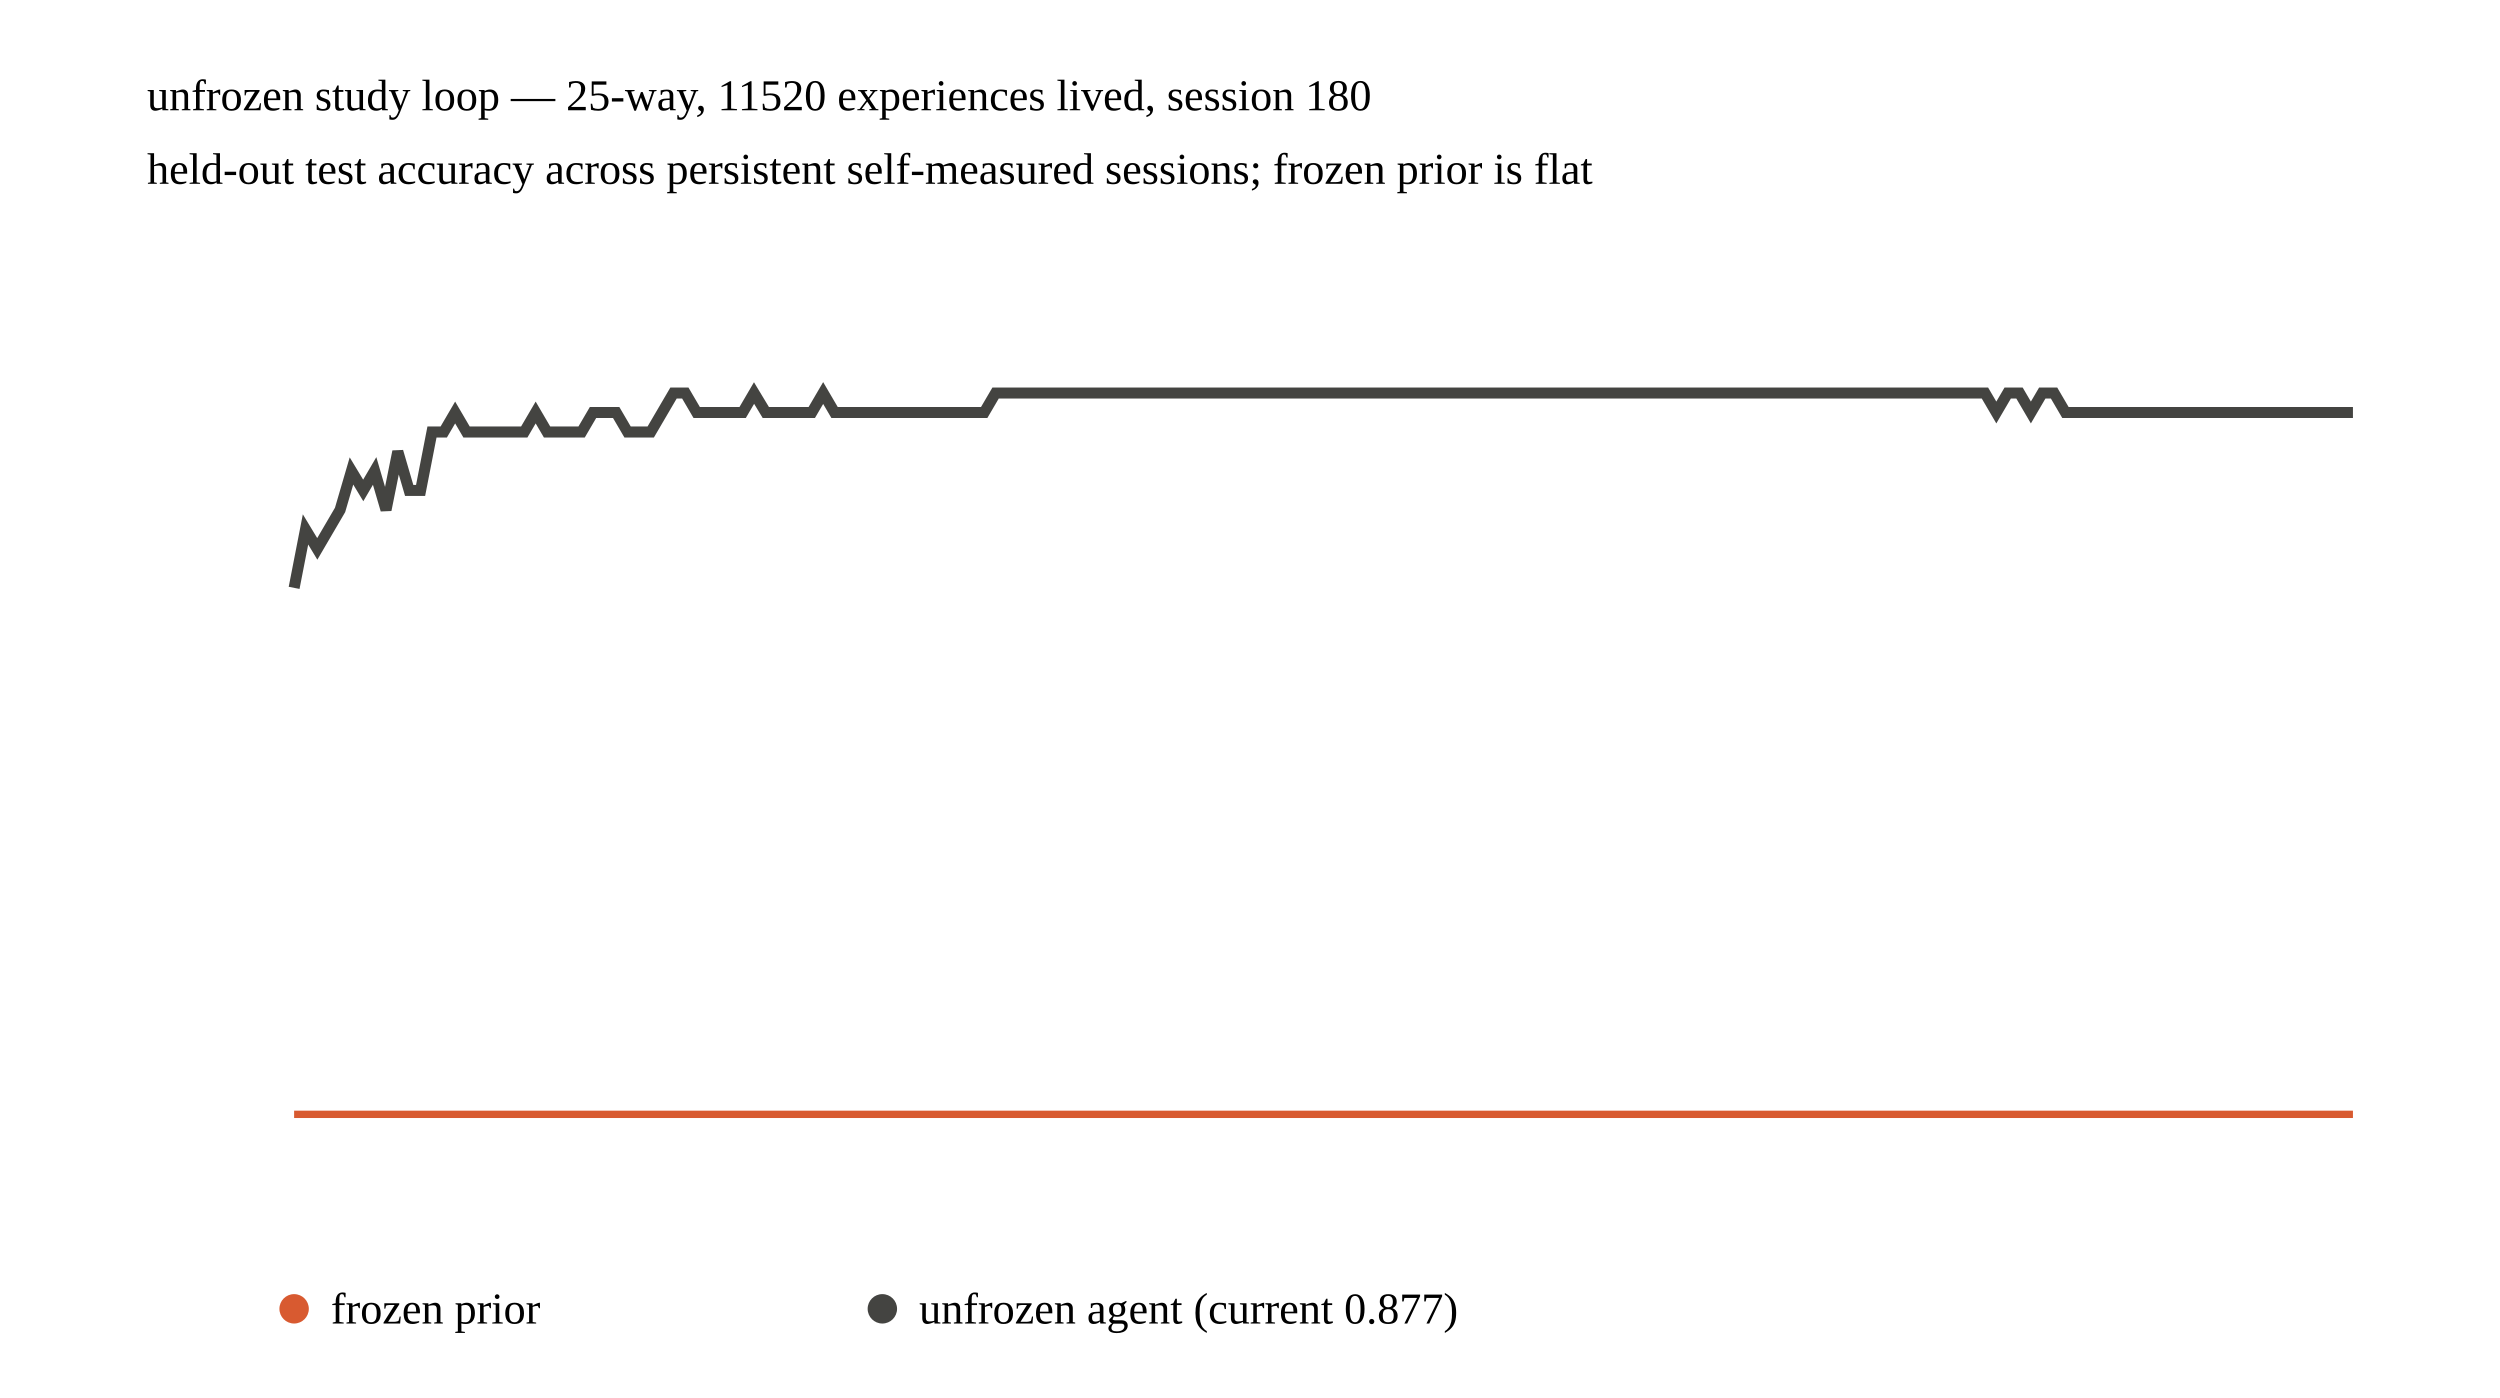
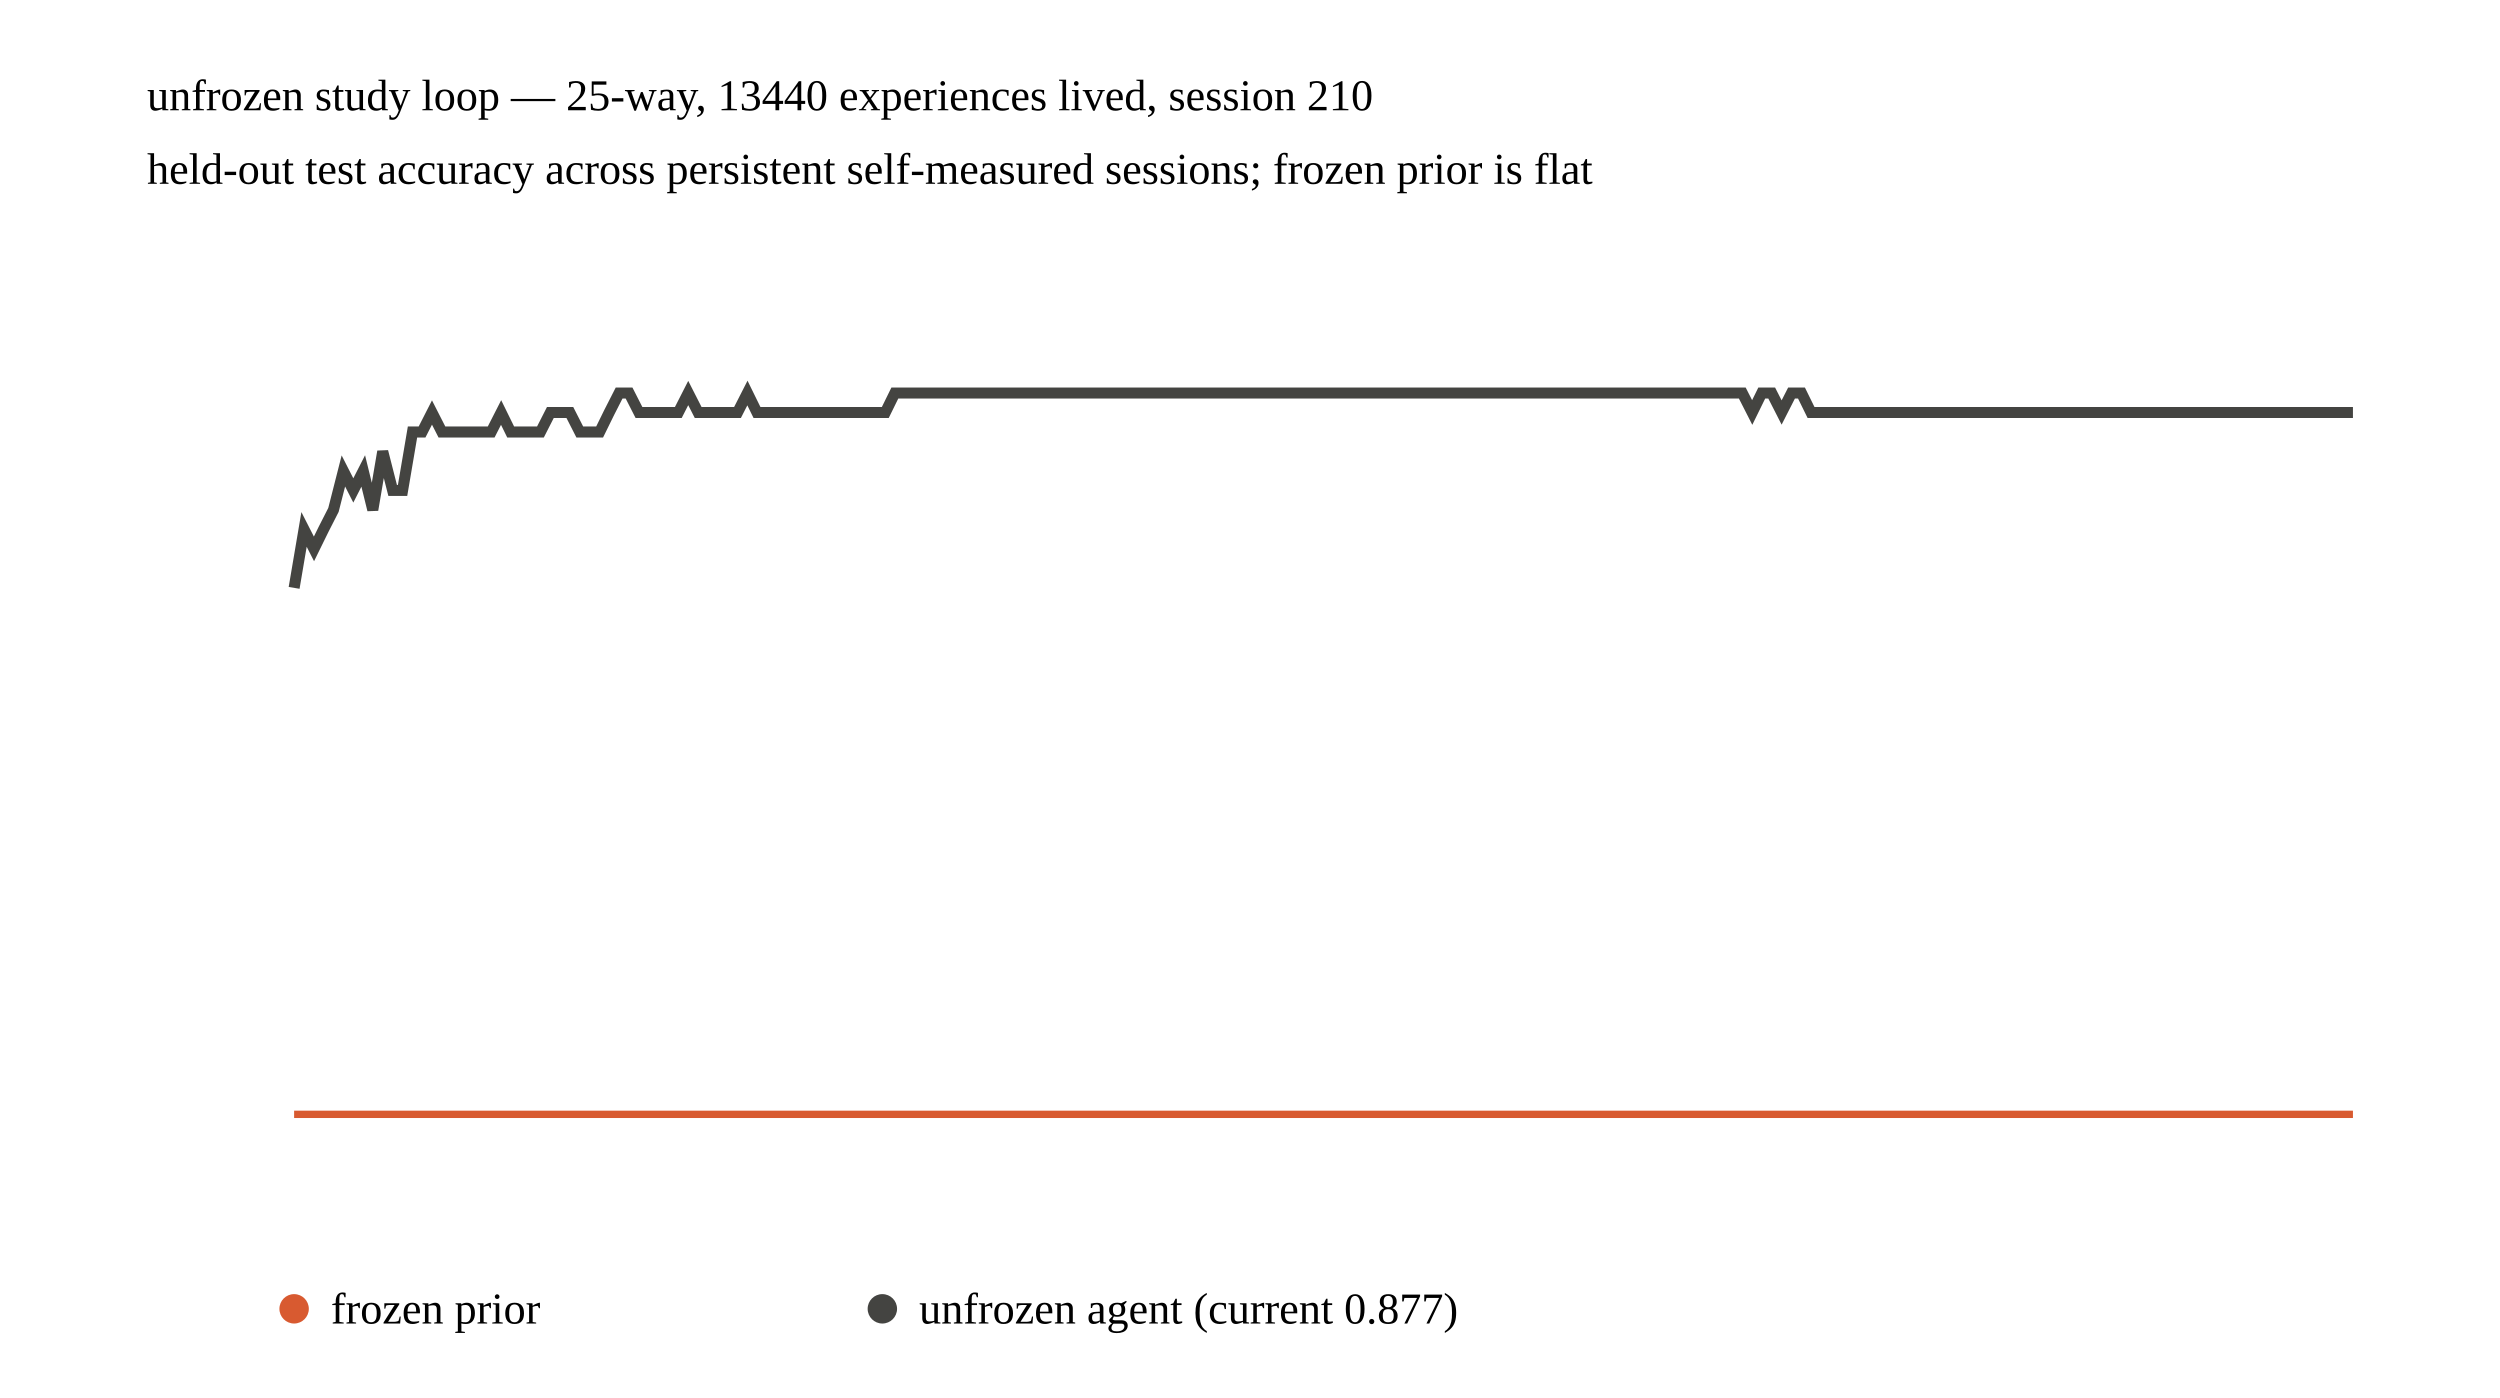
<svg xmlns="http://www.w3.org/2000/svg" width="100%" viewBox="0 0 680 380" role="img">
-   <text x="40" y="30" class="th">unfrozen study loop — 25-way, 11520 experiences lived, session 180</text>
+   <text x="40" y="30" class="th">unfrozen study loop — 25-way, 13440 experiences lived, session 210</text>
  <text x="40" y="50" class="ts">held-out test accuracy across persistent self-measured sessions; frozen prior is flat</text>
-   <polyline points="80.0,303.1 83.1,303.1 86.3,303.1 89.4,303.1 92.5,303.1 95.6,303.1 98.8,303.1 101.9,303.1 105.0,303.1 108.2,303.1 111.3,303.1 114.4,303.1 117.5,303.1 120.7,303.1 123.8,303.1 126.9,303.1 130.1,303.1 133.2,303.1 136.3,303.1 139.4,303.1 142.6,303.1 145.7,303.1 148.8,303.1 152.0,303.1 155.1,303.1 158.2,303.1 161.3,303.1 164.5,303.1 167.6,303.1 170.7,303.1 173.9,303.1 177.0,303.1 180.1,303.1 183.2,303.1 186.4,303.1 189.5,303.1 192.6,303.1 195.8,303.1 198.9,303.1 202.0,303.1 205.1,303.1 208.3,303.1 211.4,303.1 214.5,303.1 217.7,303.1 220.8,303.1 223.9,303.1 227.0,303.1 230.2,303.1 233.3,303.1 236.4,303.1 239.6,303.1 242.7,303.1 245.8,303.1 248.9,303.1 252.1,303.1 255.2,303.1 258.3,303.1 261.5,303.1 264.6,303.1 267.7,303.1 270.8,303.1 274.0,303.1 277.1,303.1 280.2,303.1 283.4,303.1 286.5,303.1 289.6,303.1 292.7,303.1 295.9,303.1 299.0,303.1 302.1,303.1 305.3,303.1 308.4,303.1 311.5,303.1 314.6,303.1 317.8,303.1 320.9,303.1 324.0,303.1 327.2,303.1 330.3,303.1 333.4,303.1 336.5,303.1 339.7,303.1 342.8,303.1 345.9,303.1 349.1,303.1 352.2,303.1 355.3,303.1 358.4,303.1 361.6,303.1 364.7,303.1 367.8,303.1 370.9,303.1 374.1,303.1 377.2,303.1 380.3,303.1 383.5,303.1 386.6,303.1 389.7,303.1 392.8,303.1 396.0,303.1 399.1,303.1 402.2,303.1 405.4,303.1 408.5,303.1 411.6,303.1 414.7,303.1 417.9,303.1 421.0,303.1 424.1,303.1 427.3,303.1 430.4,303.1 433.5,303.1 436.6,303.1 439.8,303.1 442.9,303.1 446.0,303.1 449.2,303.1 452.3,303.1 455.4,303.1 458.5,303.1 461.7,303.1 464.8,303.1 467.9,303.1 471.1,303.1 474.2,303.1 477.3,303.1 480.4,303.1 483.6,303.1 486.7,303.1 489.8,303.1 493.0,303.1 496.1,303.1 499.2,303.1 502.3,303.1 505.5,303.1 508.6,303.1 511.7,303.1 514.9,303.1 518.0,303.1 521.1,303.1 524.2,303.1 527.4,303.1 530.5,303.1 533.6,303.1 536.8,303.1 539.9,303.1 543.0,303.1 546.1,303.1 549.3,303.1 552.4,303.1 555.5,303.1 558.7,303.1 561.8,303.1 564.9,303.1 568.0,303.1 571.2,303.1 574.3,303.1 577.4,303.1 580.6,303.1 583.7,303.1 586.8,303.1 589.9,303.1 593.1,303.1 596.2,303.1 599.3,303.1 602.5,303.1 605.6,303.1 608.7,303.1 611.8,303.1 615.0,303.1 618.1,303.1 621.2,303.1 624.4,303.1 627.5,303.1 630.6,303.1 633.7,303.1 636.9,303.1 640.0,303.1" fill="none" stroke="#D85A30" stroke-width="2" />
-   <polyline points="80.0,159.9 83.1,144.0 86.3,149.3 89.4,144.0 92.5,138.7 95.6,128.1 98.8,133.4 101.9,128.1 105.0,138.7 108.2,122.8 111.3,133.4 114.4,133.4 117.5,117.5 120.7,117.5 123.8,112.2 126.9,117.5 130.1,117.5 133.2,117.5 136.3,117.5 139.4,117.5 142.6,117.5 145.7,112.2 148.8,117.5 152.0,117.5 155.1,117.5 158.2,117.5 161.3,112.2 164.5,112.2 167.6,112.2 170.7,117.5 173.9,117.5 177.0,117.5 180.1,112.2 183.2,106.9 186.4,106.9 189.5,112.2 192.6,112.2 195.8,112.2 198.9,112.2 202.0,112.2 205.1,106.9 208.3,112.2 211.4,112.2 214.5,112.2 217.7,112.2 220.8,112.2 223.9,106.9 227.0,112.2 230.2,112.2 233.3,112.2 236.4,112.2 239.6,112.2 242.7,112.2 245.8,112.2 248.9,112.2 252.1,112.2 255.2,112.2 258.3,112.2 261.5,112.2 264.6,112.2 267.7,112.2 270.8,106.9 274.0,106.9 277.1,106.9 280.2,106.9 283.4,106.9 286.5,106.9 289.6,106.9 292.7,106.9 295.9,106.9 299.0,106.9 302.1,106.9 305.3,106.9 308.4,106.9 311.5,106.9 314.6,106.9 317.8,106.9 320.9,106.9 324.0,106.9 327.2,106.9 330.3,106.9 333.4,106.9 336.5,106.9 339.7,106.9 342.8,106.9 345.9,106.9 349.1,106.9 352.2,106.9 355.3,106.9 358.4,106.9 361.6,106.9 364.7,106.9 367.8,106.9 370.9,106.9 374.1,106.9 377.2,106.9 380.3,106.9 383.5,106.9 386.6,106.9 389.7,106.9 392.8,106.9 396.0,106.9 399.1,106.9 402.2,106.9 405.4,106.9 408.5,106.9 411.6,106.9 414.7,106.9 417.9,106.9 421.0,106.9 424.1,106.9 427.3,106.9 430.4,106.9 433.5,106.9 436.6,106.9 439.8,106.9 442.9,106.9 446.0,106.9 449.2,106.9 452.3,106.9 455.4,106.9 458.5,106.9 461.7,106.9 464.8,106.9 467.9,106.9 471.1,106.9 474.2,106.9 477.3,106.9 480.4,106.9 483.6,106.9 486.7,106.9 489.8,106.9 493.0,106.9 496.1,106.9 499.2,106.9 502.3,106.9 505.5,106.9 508.6,106.9 511.7,106.9 514.9,106.9 518.0,106.9 521.1,106.9 524.2,106.9 527.4,106.9 530.5,106.9 533.6,106.9 536.8,106.9 539.9,106.9 543.0,112.2 546.1,106.9 549.3,106.9 552.4,112.2 555.5,106.9 558.7,106.9 561.8,112.2 564.9,112.2 568.0,112.2 571.2,112.2 574.3,112.2 577.4,112.2 580.6,112.2 583.7,112.2 586.8,112.2 589.9,112.2 593.1,112.2 596.2,112.2 599.3,112.2 602.5,112.2 605.6,112.2 608.7,112.2 611.8,112.2 615.0,112.2 618.1,112.2 621.2,112.2 624.4,112.2 627.5,112.2 630.6,112.2 633.7,112.2 636.9,112.2 640.0,112.2" fill="none" stroke="#444441" stroke-width="3" />
+   <polyline points="80.0,303.1 82.7,303.1 85.4,303.1 88.0,303.1 90.7,303.1 93.4,303.1 96.1,303.1 98.8,303.1 101.4,303.1 104.1,303.1 106.8,303.1 109.5,303.1 112.2,303.1 114.8,303.1 117.5,303.1 120.2,303.1 122.9,303.1 125.6,303.1 128.2,303.1 130.9,303.1 133.6,303.1 136.3,303.1 138.9,303.1 141.6,303.1 144.3,303.1 147.0,303.1 149.7,303.1 152.3,303.1 155.0,303.1 157.7,303.1 160.4,303.1 163.1,303.1 165.7,303.1 168.4,303.1 171.1,303.1 173.8,303.1 176.5,303.1 179.1,303.1 181.8,303.1 184.5,303.1 187.2,303.1 189.9,303.1 192.5,303.1 195.2,303.1 197.9,303.1 200.6,303.1 203.3,303.1 205.9,303.1 208.6,303.1 211.3,303.1 214.0,303.1 216.7,303.1 219.3,303.1 222.0,303.1 224.7,303.1 227.4,303.1 230.0,303.1 232.7,303.1 235.4,303.1 238.1,303.1 240.8,303.1 243.4,303.1 246.1,303.1 248.8,303.1 251.5,303.1 254.2,303.1 256.8,303.1 259.5,303.1 262.2,303.1 264.9,303.1 267.6,303.1 270.2,303.1 272.9,303.1 275.6,303.1 278.3,303.1 281.0,303.1 283.6,303.1 286.3,303.1 289.0,303.1 291.7,303.1 294.4,303.1 297.0,303.1 299.7,303.1 302.4,303.1 305.1,303.1 307.8,303.1 310.4,303.1 313.1,303.1 315.8,303.1 318.5,303.1 321.1,303.1 323.8,303.1 326.5,303.1 329.2,303.1 331.9,303.1 334.5,303.1 337.2,303.1 339.9,303.1 342.6,303.1 345.3,303.1 347.9,303.1 350.6,303.1 353.3,303.1 356.0,303.1 358.7,303.1 361.3,303.1 364.0,303.1 366.7,303.1 369.4,303.1 372.1,303.1 374.7,303.1 377.4,303.1 380.1,303.1 382.8,303.1 385.5,303.1 388.1,303.1 390.8,303.1 393.5,303.1 396.2,303.1 398.9,303.1 401.5,303.1 404.2,303.1 406.9,303.1 409.6,303.1 412.2,303.1 414.9,303.1 417.6,303.1 420.3,303.1 423.0,303.1 425.6,303.1 428.3,303.1 431.0,303.1 433.7,303.1 436.4,303.1 439.0,303.1 441.7,303.1 444.4,303.1 447.1,303.1 449.8,303.1 452.4,303.1 455.1,303.1 457.8,303.1 460.5,303.1 463.2,303.1 465.8,303.1 468.5,303.1 471.2,303.1 473.9,303.1 476.6,303.1 479.2,303.1 481.9,303.1 484.6,303.1 487.3,303.1 490.0,303.1 492.6,303.1 495.3,303.1 498.0,303.1 500.7,303.1 503.3,303.1 506.0,303.1 508.7,303.1 511.4,303.1 514.1,303.1 516.7,303.1 519.4,303.1 522.1,303.1 524.8,303.1 527.5,303.1 530.1,303.1 532.8,303.1 535.5,303.1 538.2,303.1 540.9,303.1 543.5,303.1 546.2,303.1 548.9,303.1 551.6,303.1 554.3,303.1 556.9,303.1 559.6,303.1 562.3,303.1 565.0,303.1 567.7,303.1 570.3,303.1 573.0,303.1 575.7,303.1 578.4,303.1 581.1,303.1 583.7,303.1 586.4,303.1 589.1,303.1 591.8,303.1 594.4,303.1 597.1,303.1 599.8,303.1 602.5,303.1 605.2,303.1 607.8,303.1 610.5,303.1 613.2,303.1 615.9,303.1 618.6,303.1 621.2,303.1 623.9,303.1 626.6,303.1 629.3,303.1 632.0,303.1 634.6,303.1 637.3,303.1 640.0,303.1" fill="none" stroke="#D85A30" stroke-width="2" />
+   <polyline points="80.0,159.9 82.7,144.0 85.4,149.3 88.0,144.0 90.7,138.7 93.4,128.1 96.1,133.4 98.8,128.1 101.4,138.7 104.1,122.8 106.8,133.4 109.5,133.4 112.2,117.5 114.8,117.5 117.5,112.2 120.2,117.5 122.9,117.5 125.6,117.5 128.2,117.5 130.9,117.5 133.6,117.5 136.3,112.2 138.9,117.5 141.6,117.5 144.3,117.5 147.0,117.5 149.7,112.2 152.3,112.2 155.0,112.2 157.7,117.5 160.4,117.5 163.1,117.5 165.7,112.2 168.4,106.9 171.1,106.9 173.8,112.2 176.5,112.2 179.1,112.2 181.8,112.2 184.5,112.2 187.2,106.9 189.9,112.2 192.5,112.2 195.2,112.2 197.9,112.2 200.6,112.2 203.3,106.9 205.9,112.2 208.6,112.2 211.3,112.2 214.0,112.2 216.7,112.2 219.3,112.2 222.0,112.2 224.7,112.2 227.4,112.2 230.0,112.2 232.7,112.2 235.4,112.2 238.1,112.2 240.8,112.2 243.4,106.9 246.1,106.9 248.8,106.9 251.5,106.9 254.2,106.9 256.8,106.9 259.5,106.9 262.2,106.9 264.9,106.9 267.6,106.9 270.2,106.9 272.9,106.9 275.6,106.9 278.3,106.9 281.0,106.9 283.6,106.9 286.3,106.9 289.0,106.9 291.7,106.9 294.4,106.9 297.0,106.9 299.7,106.9 302.4,106.9 305.1,106.9 307.8,106.9 310.4,106.9 313.1,106.9 315.8,106.9 318.5,106.9 321.1,106.9 323.8,106.9 326.5,106.9 329.2,106.9 331.9,106.9 334.5,106.9 337.2,106.9 339.9,106.9 342.6,106.9 345.3,106.9 347.9,106.9 350.6,106.9 353.3,106.9 356.0,106.9 358.7,106.9 361.3,106.9 364.0,106.9 366.7,106.9 369.4,106.9 372.1,106.9 374.7,106.9 377.4,106.9 380.1,106.9 382.8,106.9 385.5,106.9 388.1,106.9 390.8,106.9 393.5,106.9 396.2,106.9 398.9,106.9 401.5,106.9 404.2,106.9 406.9,106.9 409.6,106.9 412.2,106.9 414.9,106.9 417.6,106.9 420.3,106.9 423.0,106.9 425.6,106.9 428.3,106.9 431.0,106.9 433.7,106.9 436.4,106.9 439.0,106.9 441.7,106.9 444.4,106.9 447.1,106.9 449.8,106.9 452.4,106.9 455.1,106.9 457.8,106.9 460.5,106.9 463.2,106.9 465.8,106.9 468.5,106.9 471.2,106.9 473.9,106.9 476.6,112.2 479.2,106.9 481.9,106.9 484.6,112.2 487.3,106.9 490.0,106.9 492.6,112.2 495.3,112.2 498.0,112.2 500.7,112.2 503.3,112.2 506.0,112.2 508.7,112.2 511.4,112.2 514.1,112.2 516.7,112.2 519.4,112.2 522.1,112.2 524.8,112.2 527.5,112.2 530.1,112.2 532.8,112.2 535.5,112.2 538.2,112.2 540.9,112.2 543.5,112.2 546.2,112.2 548.9,112.2 551.6,112.2 554.3,112.2 556.9,112.2 559.6,112.2 562.3,112.2 565.0,112.2 567.7,112.2 570.3,112.2 573.0,112.2 575.7,112.2 578.4,112.2 581.1,112.2 583.7,112.2 586.4,112.2 589.1,112.2 591.8,112.2 594.4,112.2 597.1,112.2 599.8,112.2 602.5,112.2 605.2,112.2 607.8,112.2 610.5,112.2 613.2,112.2 615.9,112.2 618.6,112.2 621.2,112.2 623.9,112.2 626.6,112.2 629.3,112.2 632.0,112.2 634.6,112.2 637.3,112.2 640.0,112.2" fill="none" stroke="#444441" stroke-width="3" />
  <circle cx="80" cy="356" r="4" fill="#D85A30" />
  <text x="90" y="360" class="ts">frozen prior</text>
  <circle cx="240" cy="356" r="4" fill="#444441" />
  <text x="250" y="360" class="ts">unfrozen agent (current 0.877)</text>
</svg>
